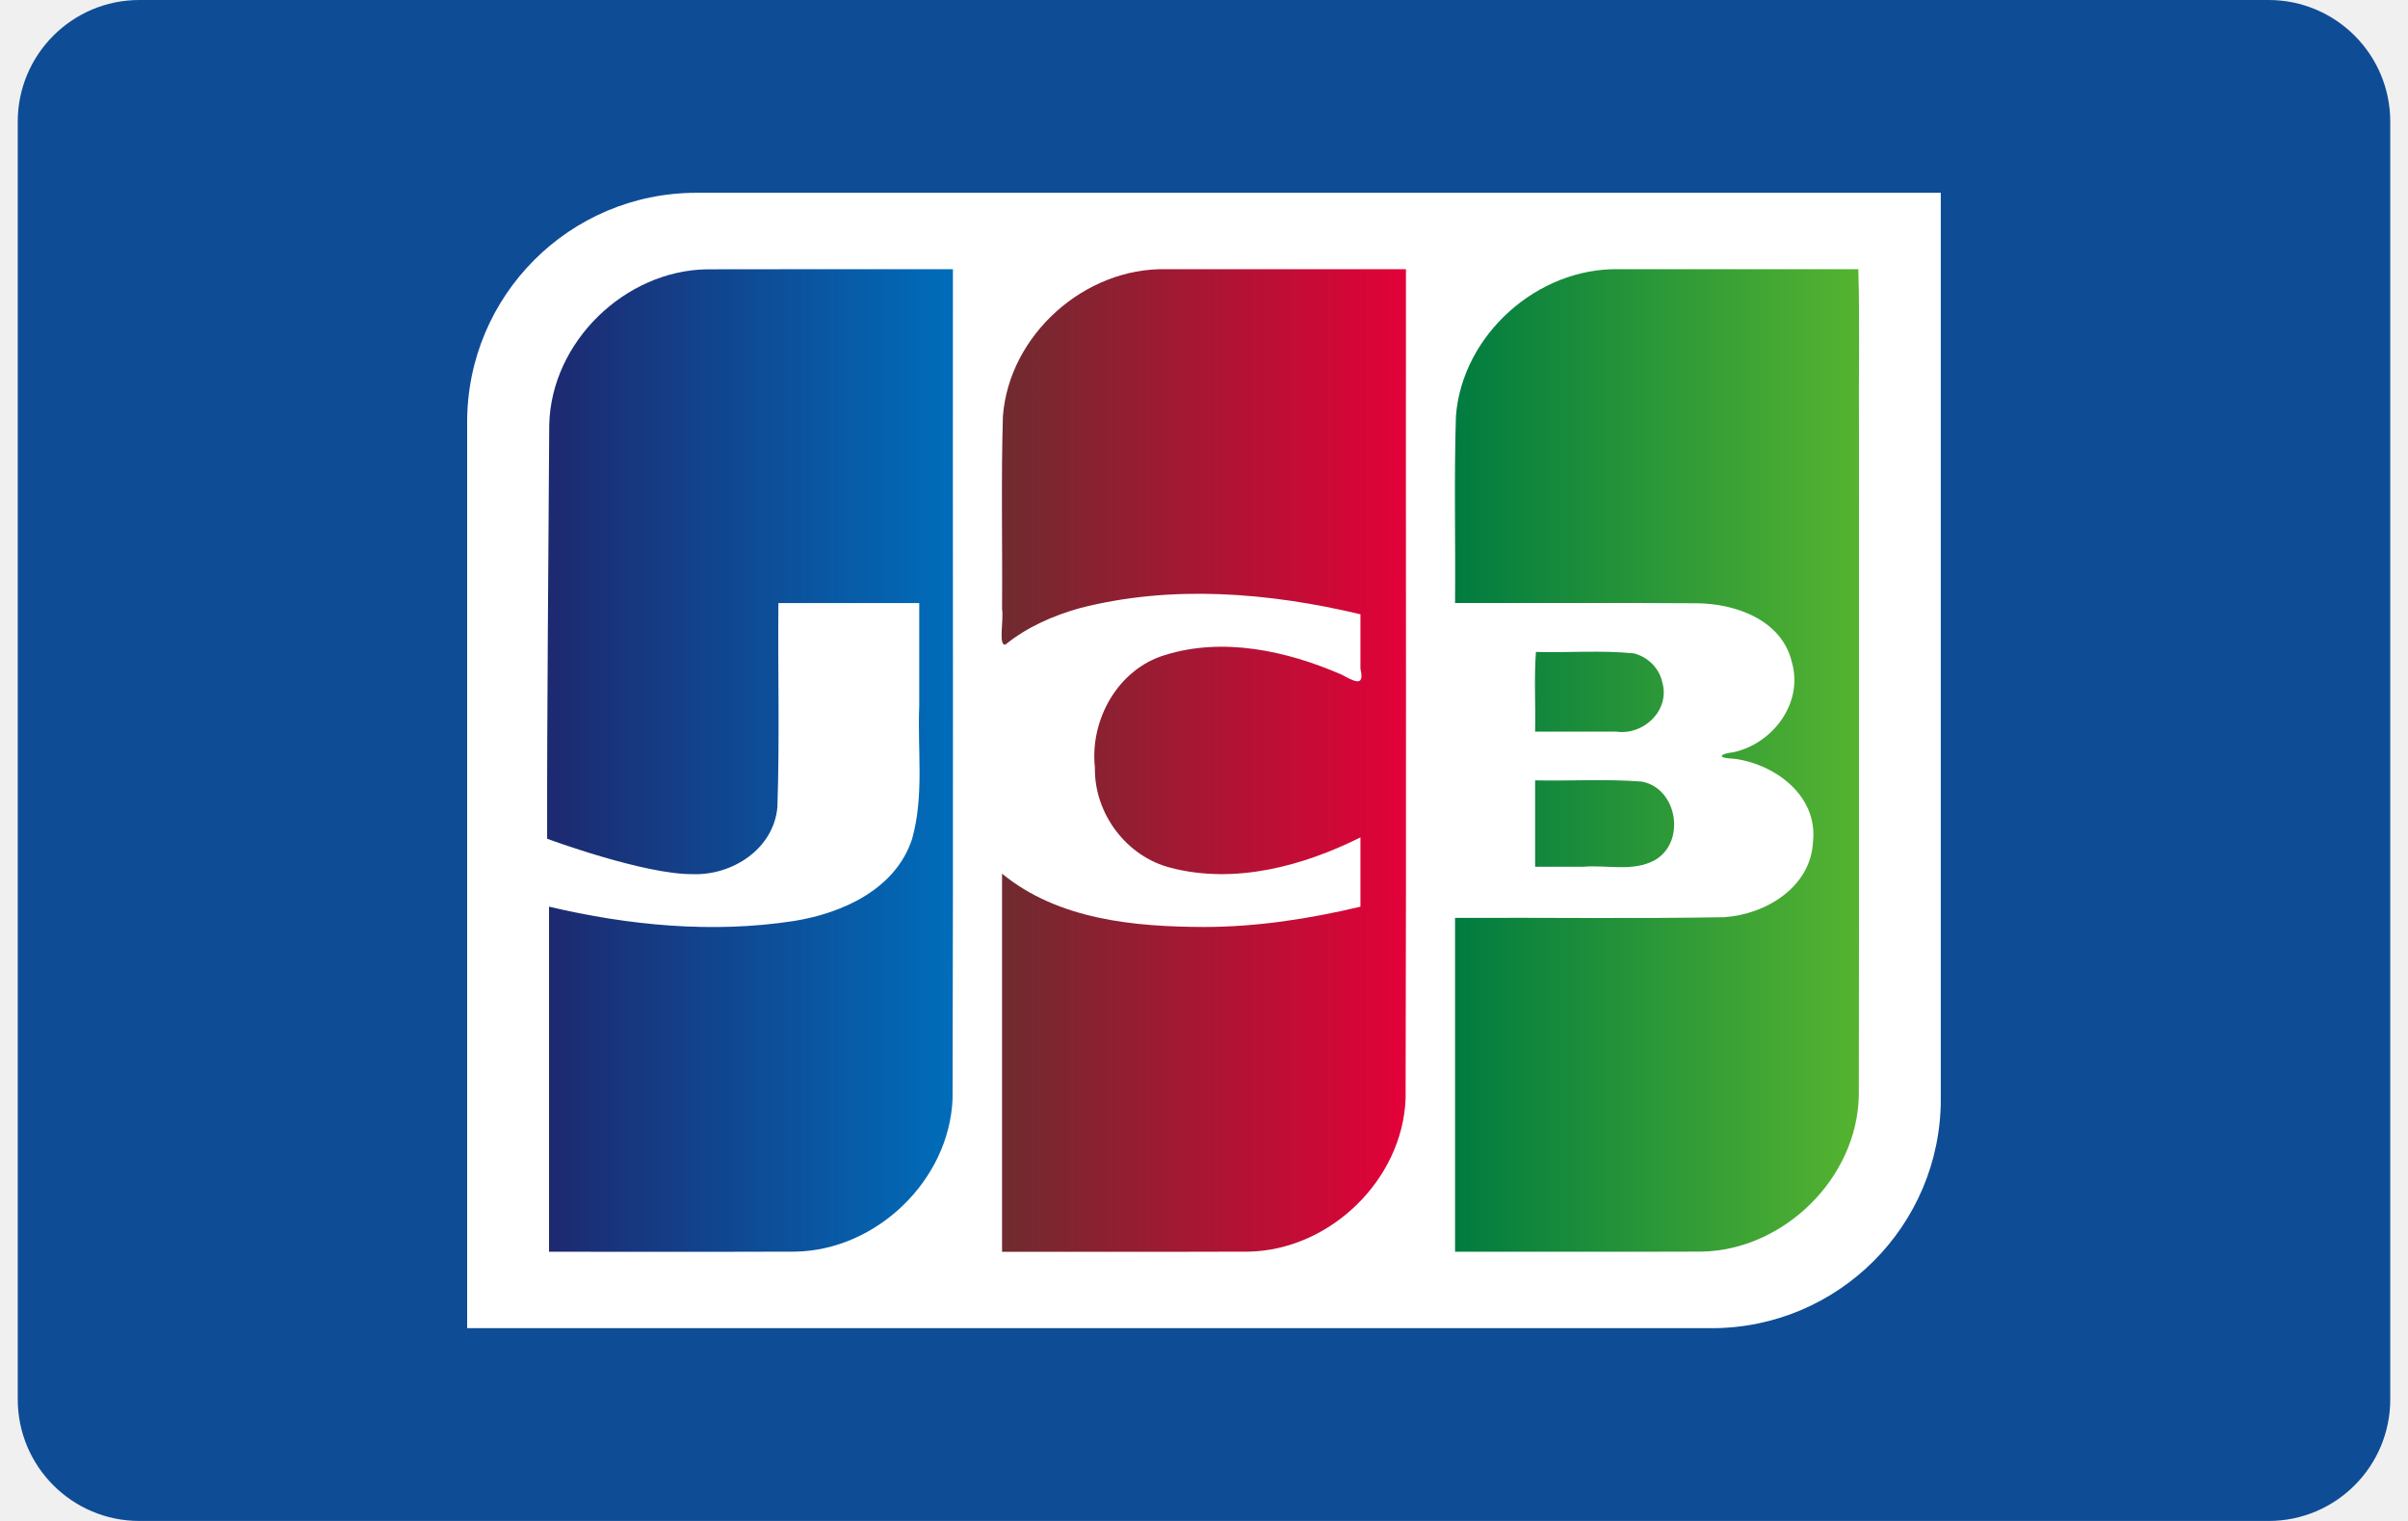
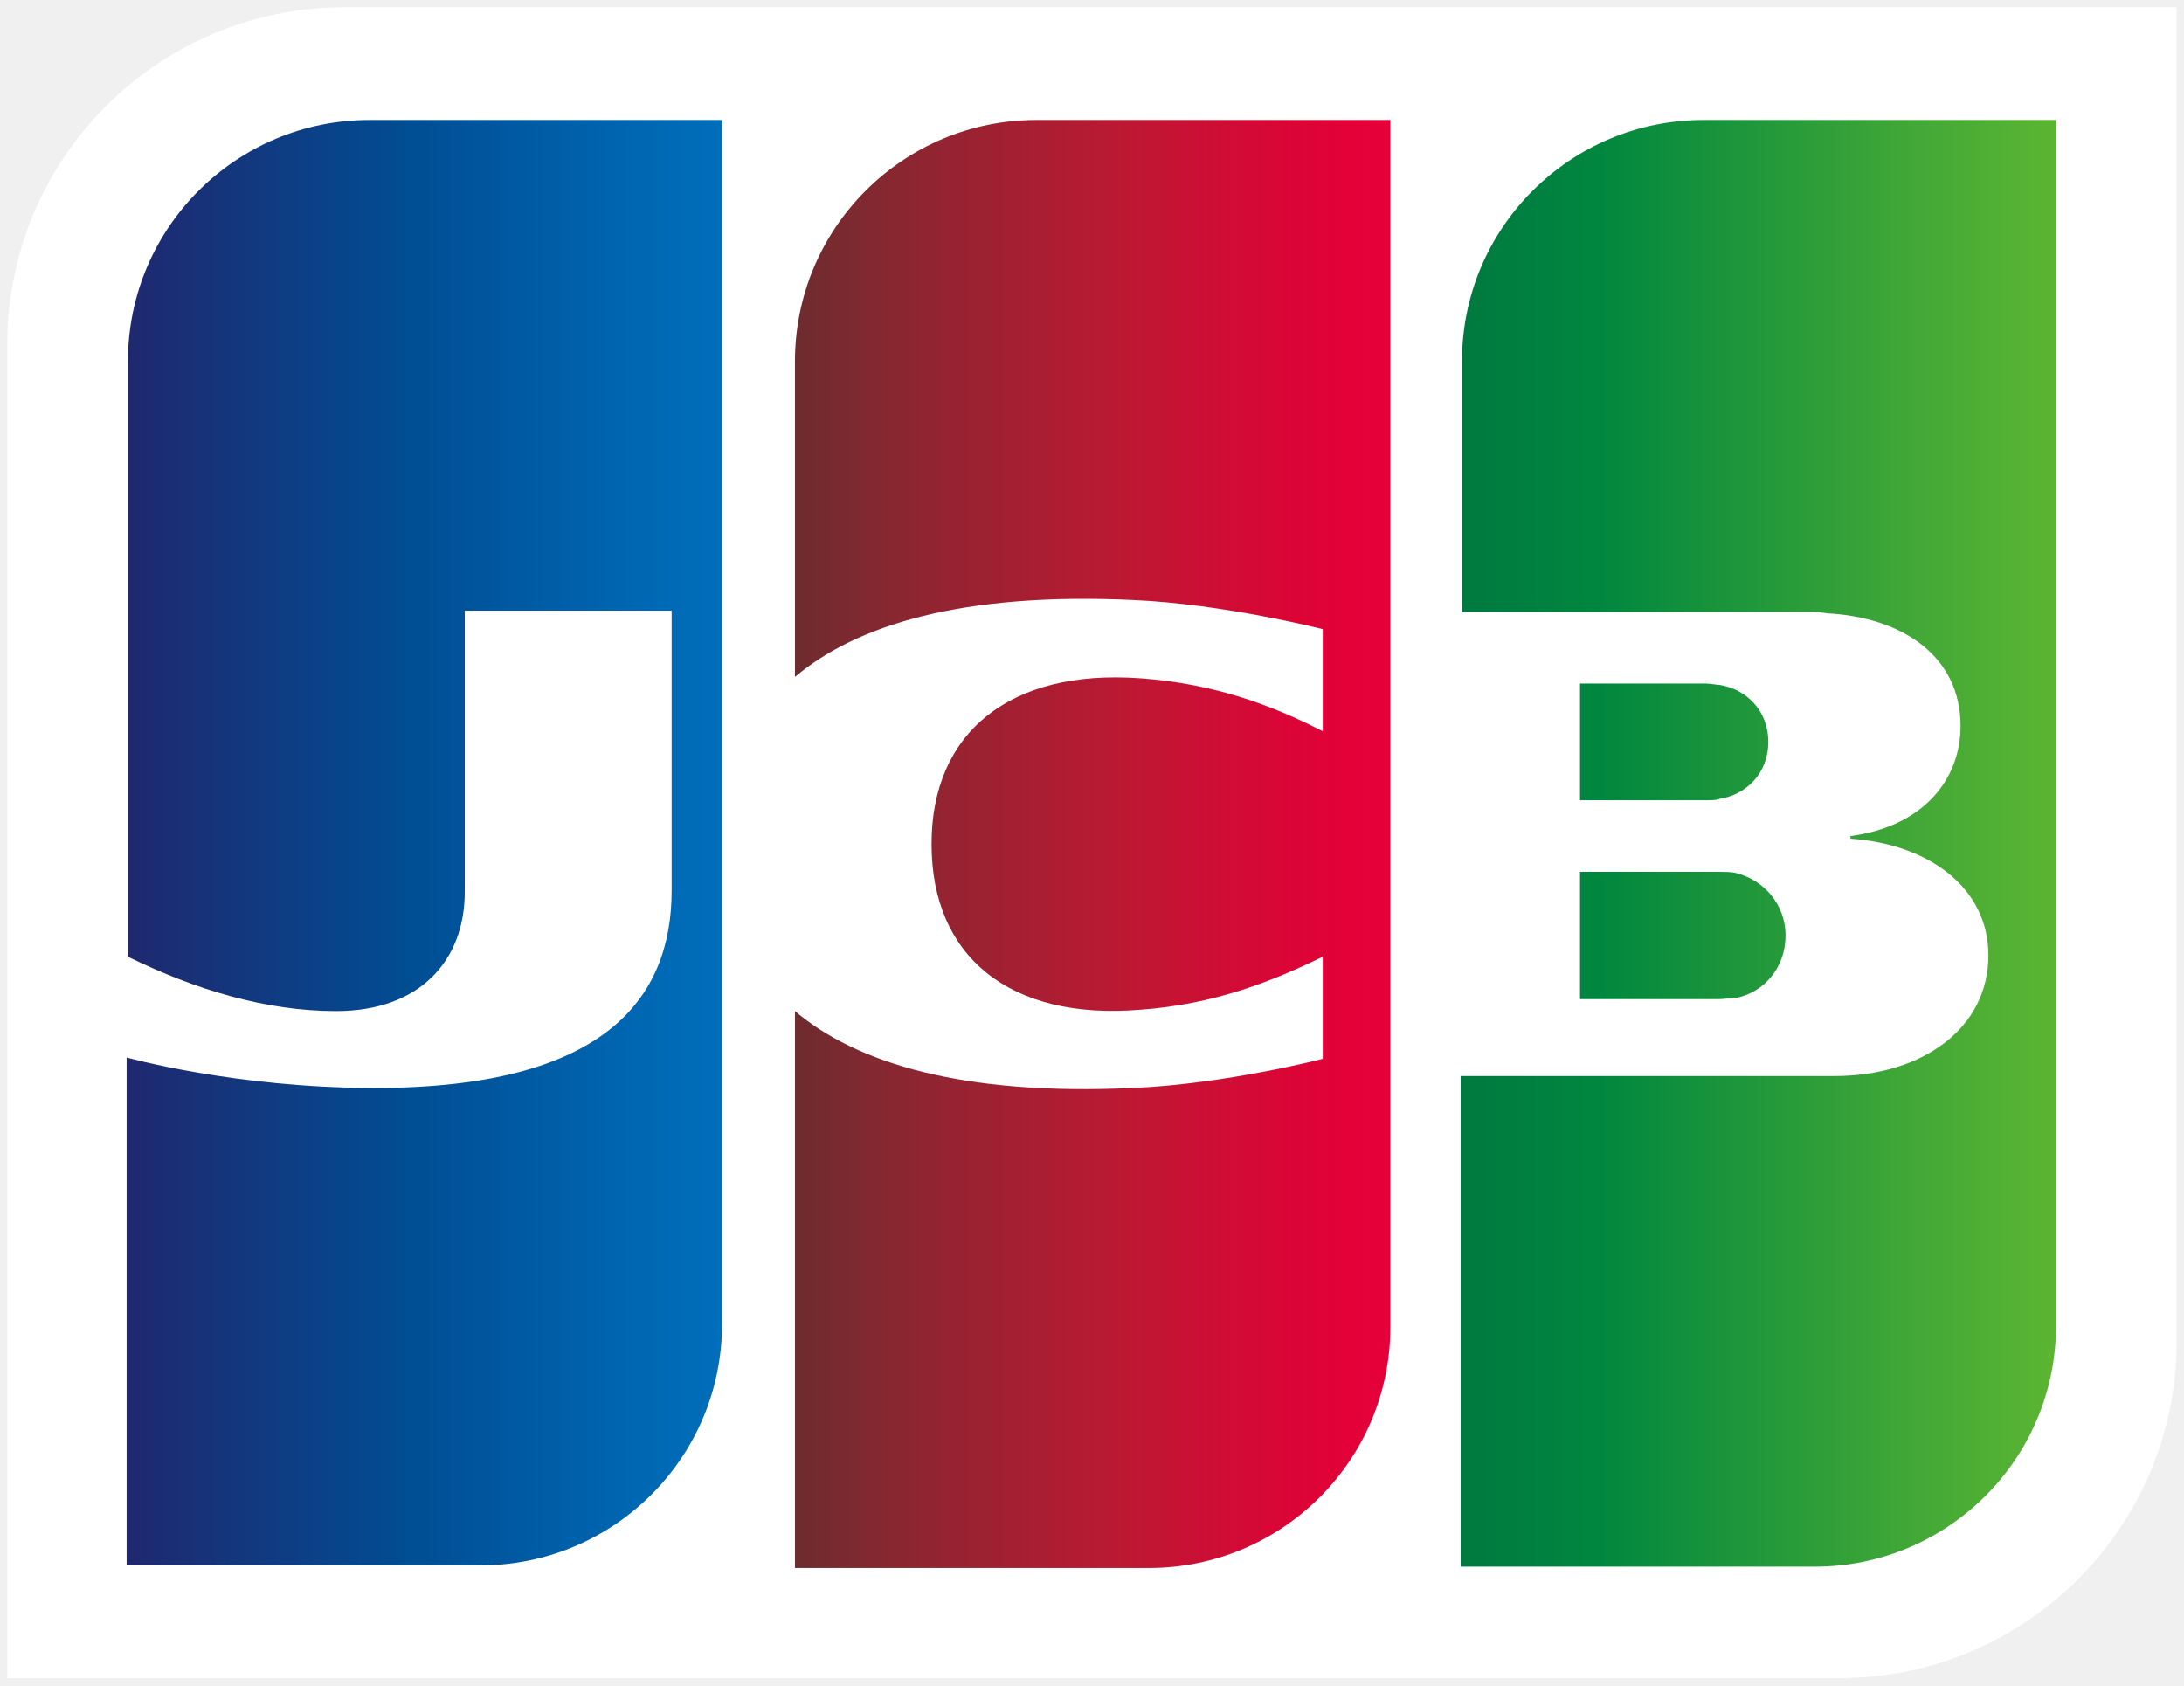
- <svg xmlns="http://www.w3.org/2000/svg" width="38" height="24" enable-background="new 0 0 780 500" version="1.1" viewBox="0 0 780 500" xml:space="preserve">
-   <path d="M40,0h700c22.092,0,40,17.909,40,40v420c0,22.092-17.908,40-40,40H40c-22.091,0-40-17.908-40-40V40   C0,17.909,17.909,0,40,0z" fill="#0E4C96" />
-   <path d="m632.24 361.27c0 41.615-33.729 75.36-75.36 75.36h-409.13v-297.88c0-41.626 33.733-75.37 75.365-75.37l409.12-1e-3 1e-3 297.89z" fill="#fff" />
-   <linearGradient id="c" x1="83.977" x2="84.977" y1="645.5" y2="645.5" gradientTransform="matrix(132.87 0 0 -323.02 -10686 2.0876e5)" gradientUnits="userSpaceOnUse">
-     <stop stop-color="#007B40" offset="0" />
-     <stop stop-color="#55B330" offset="1" />
-   </linearGradient>
-   <path d="m498.86 256.54c11.684 0.253 23.437-0.516 35.076 0.4 11.787 2.199 14.629 20.043 4.156 25.888-7.141 3.851-15.633 1.433-23.379 2.113h-15.852l-1e-3 -28.401zm41.833-32.145c2.596 9.164-6.238 17.392-15.066 16.13h-26.767c0.185-8.642-0.368-18.021 0.271-26.208 10.725 0.301 21.549-0.616 32.21 0.479 4.581 1.151 8.414 4.917 9.352 9.599zm64.428-135.9c0.498 17.501 0.071 35.927 0.214 53.783-0.035 72.596 0.072 145.19-0.055 217.79-0.47 27.207-24.582 50.844-51.601 51.387-27.046 0.111-54.095 0.016-81.142 0.047v-109.75c29.47-0.154 58.959 0.307 88.417-0.232 13.667-0.859 28.632-9.875 29.27-24.914 1.61-15.103-12.632-25.551-26.152-27.201-5.198-0.135-5.044-1.516 0-2.117 12.892-2.787 23.02-16.133 19.226-29.499-3.236-14.058-18.772-19.499-31.697-19.472-26.351-0.18-52.709-0.026-79.062-0.077 0.172-20.489-0.354-41 0.286-61.474 2.087-26.716 26.806-48.747 53.447-48.27h78.849v-1e-3z" fill="url(#c)" />
-   <linearGradient id="b" x1="83.984" x2="84.979" y1="645.5" y2="645.5" gradientTransform="matrix(133.43 0 0 -323.02 -11031 2.0876e5)" gradientUnits="userSpaceOnUse">
-     <stop stop-color="#1D2970" offset="0" />
-     <stop stop-color="#006DBA" offset="1" />
-   </linearGradient>
-   <path d="m174.74 139.54c0.674-27.163 24.889-50.611 51.875-51.007 26.944-0.083 53.891-0.012 80.837-0.036-0.074 90.885 0.148 181.78-0.112 272.66-1.038 26.835-24.99 49.835-51.679 50.308-26.996 0.099-53.995 0.014-80.992 0.042v-113.45c26.223 6.194 53.722 8.832 80.473 4.721 15.993-2.574 33.488-10.424 38.902-27.014 3.986-14.191 1.742-29.126 2.334-43.691v-33.824h-46.297c-0.208 22.369 0.426 44.779-0.335 67.125-1.248 13.734-14.846 22.46-27.8 21.994-16.066 0.17-47.898-11.639-47.898-11.639-0.08-41.918 0.466-94.409 0.692-136.18z" fill="url(#b)" />
-   <linearGradient id="a" x1="83.978" x2="84.977" y1="645.5" y2="645.5" gradientTransform="matrix(132.96 0 0 -323.03 -10842 2.0877e5)" gradientUnits="userSpaceOnUse">
-     <stop stop-color="#6E2B2F" offset="0" />
-     <stop stop-color="#E30138" offset="1" />
-   </linearGradient>
-   <path d="m324.72 211.89c-2.434 0.517-0.489-8.301-1.113-11.646 0.165-21.15-0.347-42.323 0.283-63.458 2.083-26.829 26.991-48.916 53.739-48.288h78.766c-0.073 90.884 0.147 181.78-0.111 272.66-1.039 26.834-24.992 49.833-51.681 50.308-26.997 0.1-53.997 0.015-80.997 0.043v-124.3c18.44 15.128 43.5 17.483 66.473 17.524 17.316-6e-3 34.534-2.674 51.35-6.67v-22.772c-18.953 9.446-41.232 15.446-62.243 10.019-14.655-3.65-25.294-17.812-25.056-32.937-1.699-15.728 7.524-32.335 22.981-37.011 19.189-6.008 40.107-1.413 58.096 6.397 3.854 2.019 7.765 4.521 6.222-1.921v-17.9c-30.084-7.156-62.101-9.792-92.329-2.004-8.749 2.469-17.271 6.212-24.38 11.958z" fill="url(#a)" />
+ <svg xmlns="http://www.w3.org/2000/svg" height="231.511" width="300" xml:space="preserve" viewBox="0 0 300 231.511" y="0px" x="0px" id="レイヤー_1" version="1.1">
+   <defs id="defs6422" />
+   <style id="style6319" type="text/css">
+ 	.st0{fill:#FFFFFF;}
+ 	.st1{fill:url(#SVGID_1_);}
+ 	.st2{fill:url(#SVGID_2_);}
+ 	.st3{fill:url(#SVGID_3_);}
+ 	.st4{fill:url(#SVGID_4_);}
+ 	.st5{fill:url(#SVGID_5_);}
+ </style>
+   <g transform="translate(-9.4,96.811)" id="g6321">
+     <g transform="matrix(1.821516,0,0,1.821516,-8.543765,-109.8367)" id="g6323">
+       <path style="fill:#ffffff" id="path6325" d="m 174,108.3 c 0,14 -11.4,25.4 -25.4,25.4 l -138.2,0 0,-100.6 c 0,-14 11.4,-25.4 25.4,-25.4 l 138.2,0 0,100.6 z" class="st0" />
+       <g id="g6327">
+         <linearGradient gradientTransform="matrix(1.125,0,0,1.125,-11.9755,-13.8615)" y2="81.399" x2="157.33" y1="81.399" x1="117.386" gradientUnits="userSpaceOnUse" id="SVGID_1_">
+           <stop id="stop6330" style="stop-color:#007940" offset="0" />
+           <stop id="stop6332" style="stop-color:#00873F" offset="0.229" />
+           <stop id="stop6334" style="stop-color:#40A737" offset="0.743" />
+           <stop id="stop6336" style="stop-color:#5CB531" offset="1" />
+         </linearGradient>
+         <path style="fill:url(#SVGID_1_)" id="path6338" d="m 129,82.5 10.5,0 c 0.3,0 1,-0.1 1.3,-0.1 2,-0.4 3.7,-2.2 3.7,-4.7 0,-2.4 -1.7,-4.2 -3.7,-4.7 -0.3,-0.1 -0.9,-0.1 -1.3,-0.1 l -10.5,0 0,9.6 z" class="st1" />
+         <linearGradient gradientTransform="matrix(1.125,0,0,1.125,-11.9755,-13.8615)" y2="75.171" x2="157.332" y1="75.171" x1="117.384" gradientUnits="userSpaceOnUse" id="SVGID_2_">
+           <stop id="stop6341" style="stop-color:#007940" offset="0" />
+           <stop id="stop6343" style="stop-color:#00873F" offset="0.229" />
+           <stop id="stop6345" style="stop-color:#40A737" offset="0.743" />
+           <stop id="stop6347" style="stop-color:#5CB531" offset="1" />
+         </linearGradient>
+         <path style="fill:url(#SVGID_2_)" id="path6349" d="m 138.3,16.2 c -10,0 -18.2,8.1 -18.2,18.2 l 0,18.9 25.7,0 c 0.6,0 1.3,0 1.8,0.1 5.8,0.3 10.1,3.3 10.1,8.5 0,4.1 -2.9,7.6 -8.3,8.3 l 0,0.2 c 5.9,0.4 10.4,3.7 10.4,8.8 0,5.5 -5,9.1 -11.6,9.1 l -28.2,0 0,37 26.7,0 c 10,0 18.2,-8.1 18.2,-18.2 l 0,-90.9 -26.6,0 z" class="st2" />
+         <linearGradient gradientTransform="matrix(1.125,0,0,1.125,-11.9755,-13.8615)" y2="68.399" x2="157.331" y1="68.399" x1="117.385" gradientUnits="userSpaceOnUse" id="SVGID_3_">
+           <stop id="stop6352" style="stop-color:#007940" offset="0" />
+           <stop id="stop6354" style="stop-color:#00873F" offset="0.229" />
+           <stop id="stop6356" style="stop-color:#40A737" offset="0.743" />
+           <stop id="stop6358" style="stop-color:#5CB531" offset="1" />
+         </linearGradient>
+         <path style="fill:url(#SVGID_3_)" id="path6360" d="m 143.2,63.1 c 0,-2.4 -1.7,-4 -3.7,-4.3 -0.2,0 -0.7,-0.1 -1,-0.1 l -9.5,0 0,8.8 9.5,0 c 0.3,0 0.9,0 1,-0.1 2,-0.3 3.7,-1.9 3.7,-4.3 z" class="st3" />
+       </g>
+       <linearGradient gradientTransform="matrix(1.125,0,0,1.125,-11.9755,-13.8615)" y2="75.171" x2="68.522" y1="75.171" x1="27.959" gradientUnits="userSpaceOnUse" id="SVGID_4_">
+         <stop id="stop6363" style="stop-color:#1F286F" offset="0" />
+         <stop id="stop6365" style="stop-color:#004E94" offset="0.475" />
+         <stop id="stop6367" style="stop-color:#0066B1" offset="0.826" />
+         <stop id="stop6369" style="stop-color:#006FBC" offset="1" />
+       </linearGradient>
+       <path style="fill:url(#SVGID_4_)" id="path6371" d="m 37.7,16.2 c -10,0 -18.2,8.1 -18.2,18.2 l 0,44.9 c 5.1,2.5 10.4,4.1 15.7,4.1 6.3,0 9.7,-3.8 9.7,-9 l 0,-21.2 15.6,0 0,21.1 c 0,8.2 -5.1,14.9 -22.4,14.9 -10.5,0 -18.7,-2.3 -18.7,-2.3 l 0,38.3 26.7,0 c 10,0 18.2,-8.1 18.2,-18.2 l 0,-90.8 -26.6,0 z" class="st4" />
+       <linearGradient gradientTransform="matrix(1.125,0,0,1.125,-11.9755,-13.8615)" y2="75.171" x2="111.855" y1="75.171" x1="72.46" gradientUnits="userSpaceOnUse" id="SVGID_5_">
+         <stop id="stop6374" style="stop-color:#6C2C2F" offset="0" />
+         <stop id="stop6376" style="stop-color:#882730" offset="0.173" />
+         <stop id="stop6378" style="stop-color:#BE1833" offset="0.573" />
+         <stop id="stop6380" style="stop-color:#DC0436" offset="0.859" />
+         <stop id="stop6382" style="stop-color:#E60039" offset="1" />
+       </linearGradient>
+       <path style="fill:url(#SVGID_5_)" id="path6384" d="m 88,16.2 c -10,0 -18.2,8.1 -18.2,18.2 l 0,23.8 c 4.6,-3.9 12.6,-6.4 25.5,-5.8 6.9,0.3 14.3,2.2 14.3,2.2 l 0,7.7 c -3.7,-1.9 -8.1,-3.6 -13.8,-4 -9.8,-0.7 -15.7,4.1 -15.7,12.5 0,8.5 5.9,13.3 15.7,12.5 5.7,-0.4 10.1,-2.2 13.8,-4 l 0,7.7 c 0,0 -7.3,1.9 -14.3,2.2 -12.9,0.6 -20.9,-1.9 -25.5,-5.8 l 0,42 26.7,0 c 10,0 18.2,-8.1 18.2,-18.2 l 0,-91 -26.7,0 z" class="st5" />
+     </g>
+     <g id="g6386" />
+   </g>
</svg>
